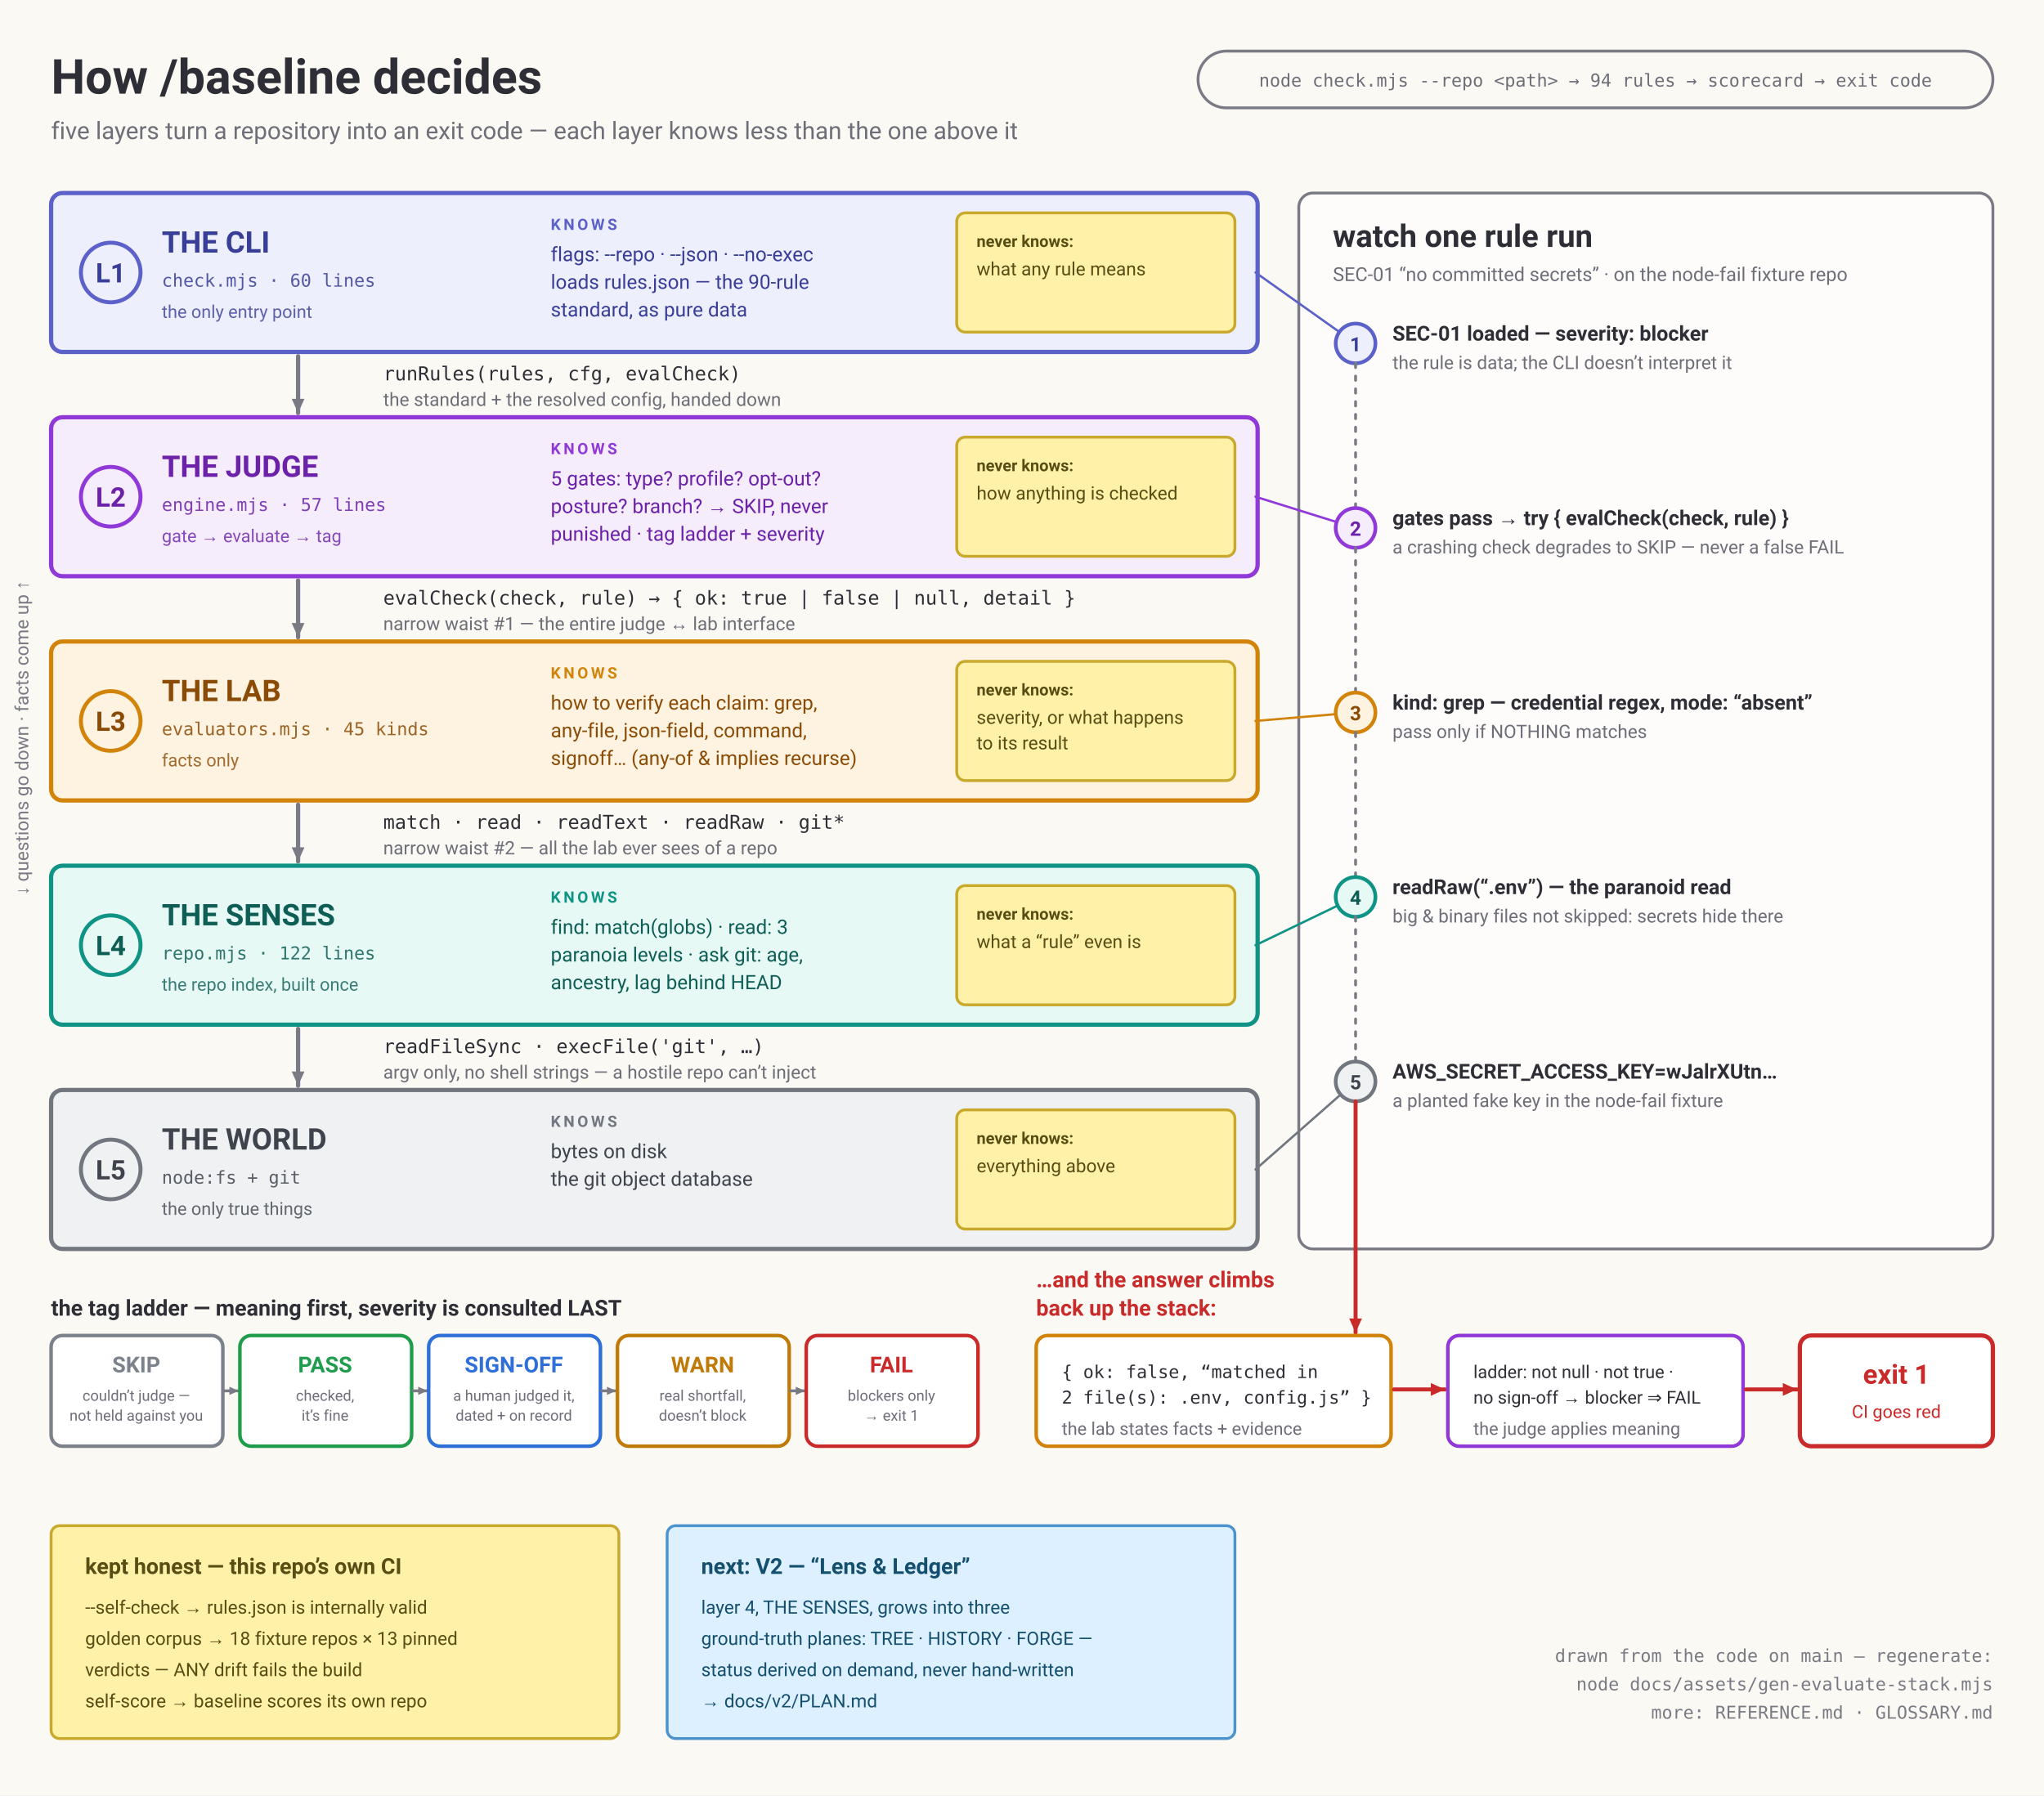
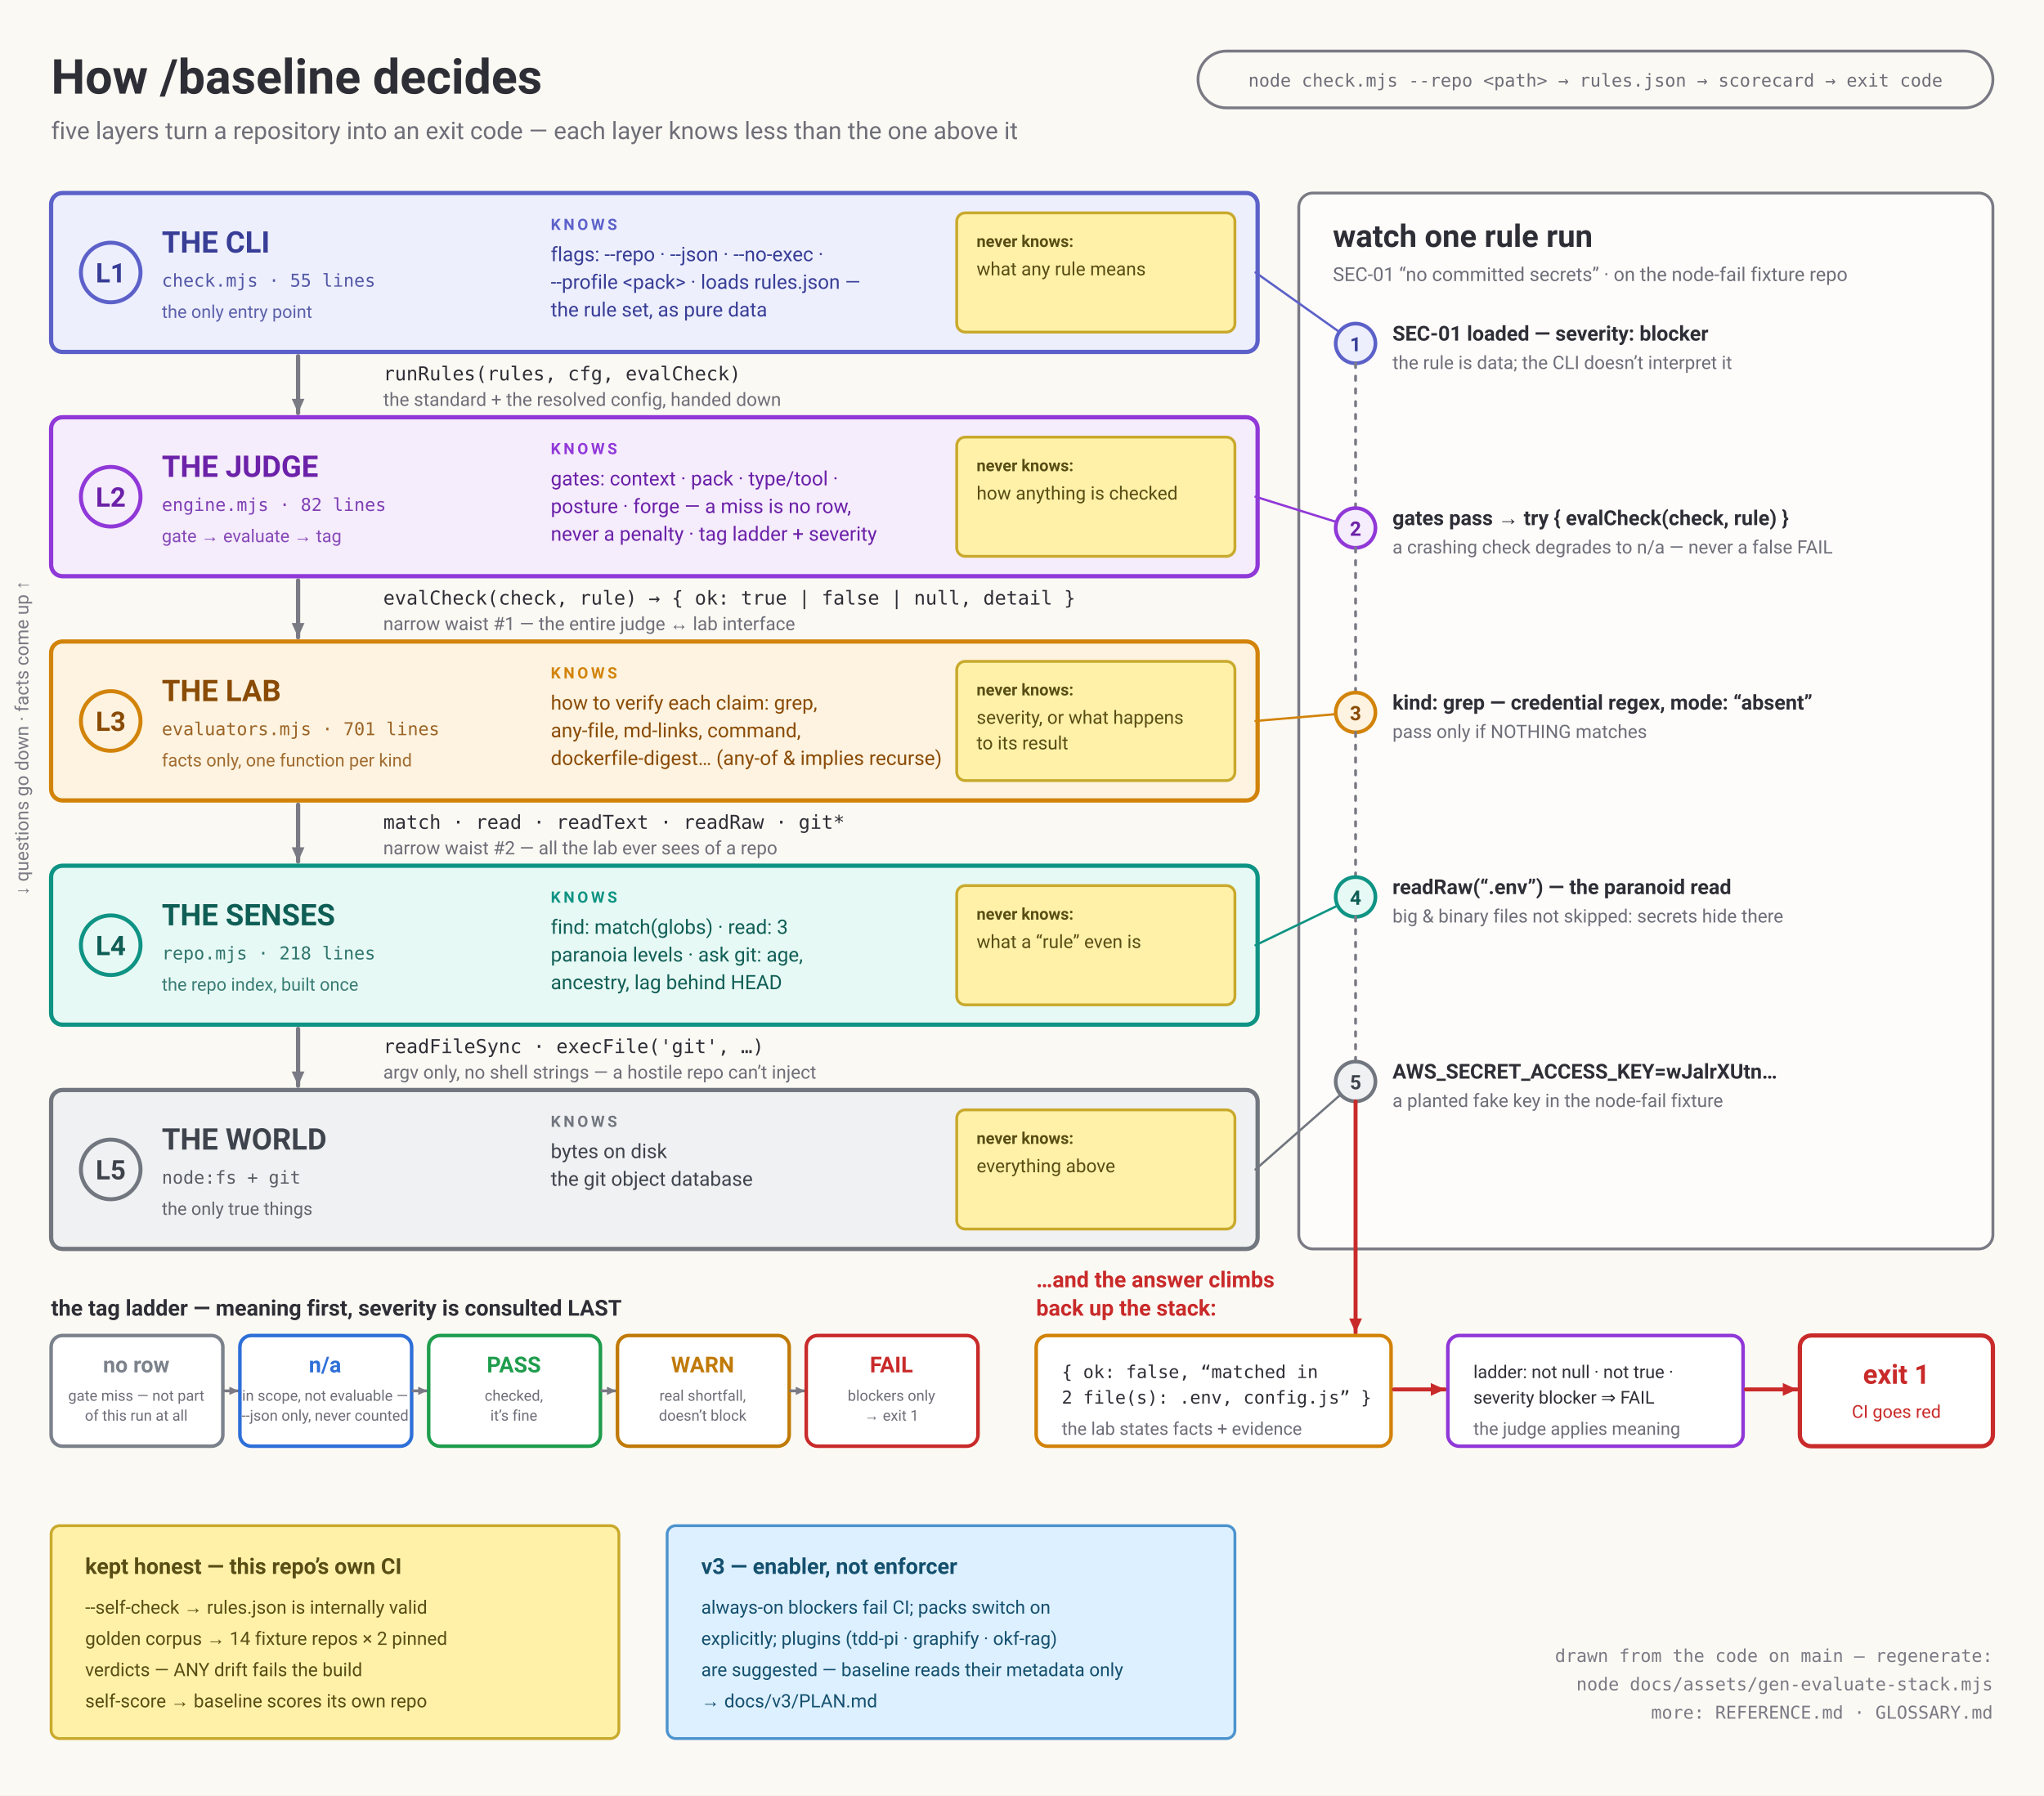
<svg xmlns="http://www.w3.org/2000/svg" viewBox="0 0 1440 1265" role="img" aria-labelledby="t">
  <rect width="1440" height="1265" fill="#FBF9F3" />
  <text x="36" y="66" font-family="Segoe UI, Roboto, Helvetica Neue, Arial, DejaVu Sans, sans-serif" font-size="34" font-weight="bold" fill="#2E2E36" text-anchor="start">How /baseline decides</text>
  <text x="36" y="98" font-family="Segoe UI, Roboto, Helvetica Neue, Arial, DejaVu Sans, sans-serif" font-size="17" font-weight="normal" fill="#6E6E79" text-anchor="start">five layers turn a repository into an exit code — each layer knows less than the one above it</text>
  <rect x="844" y="36" width="560" height="40" rx="20" fill="none" stroke="#7A7A85" stroke-width="2" />
-   <text x="1124" y="61" font-family="ui-monospace, Menlo, Consolas, DejaVu Sans Mono, monospace" font-size="12.5" font-weight="normal" fill="#6E6E79" text-anchor="middle">node check.mjs --repo &lt;path&gt;  →  94 rules  →  scorecard  →  exit code</text>
+   <text x="1124" y="61" font-family="ui-monospace, Menlo, Consolas, DejaVu Sans Mono, monospace" font-size="12.5" font-weight="normal" fill="#6E6E79" text-anchor="middle">node check.mjs --repo &lt;path&gt;  →  rules.json  →  scorecard  →  exit code</text>
  <g transform="rotate(-90 20 520)">
    <text x="20" y="520" font-family="Segoe UI, Roboto, Helvetica Neue, Arial, DejaVu Sans, sans-serif" font-size="13" font-weight="normal" fill="#7A7A85" text-anchor="middle">↓ questions go down · facts come up ↑</text>
  </g>
  <rect x="36" y="136" width="850" height="112" rx="8" fill="#EDEFFD" stroke="#5C61C9" stroke-width="3" />
  <circle cx="78" cy="192" r="21" fill="none" stroke="#5C61C9" stroke-width="2.8" />
  <text x="78" y="199" font-family="Segoe UI, Roboto, Helvetica Neue, Arial, DejaVu Sans, sans-serif" font-size="19" font-weight="bold" fill="#383D96" text-anchor="middle">L1</text>
  <text x="114" y="178" font-family="Segoe UI, Roboto, Helvetica Neue, Arial, DejaVu Sans, sans-serif" font-size="21" font-weight="bold" fill="#383D96" text-anchor="start">THE CLI</text>
-   <text x="114" y="202" font-family="ui-monospace, Menlo, Consolas, DejaVu Sans Mono, monospace" font-size="12.5" font-weight="normal" fill="#383D96" text-anchor="start" opacity="0.85">check.mjs · 60 lines</text>
+   <text x="114" y="202" font-family="ui-monospace, Menlo, Consolas, DejaVu Sans Mono, monospace" font-size="12.5" font-weight="normal" fill="#383D96" text-anchor="start" opacity="0.85">check.mjs · 55 lines</text>
  <text x="114" y="224" font-family="Segoe UI, Roboto, Helvetica Neue, Arial, DejaVu Sans, sans-serif" font-size="12.5" font-weight="normal" fill="#383D96" text-anchor="start" opacity="0.8">the only entry point</text>
  <text x="388" y="162" font-family="Segoe UI, Roboto, Helvetica Neue, Arial, DejaVu Sans, sans-serif" font-size="11" font-weight="bold" fill="#5C61C9" text-anchor="start" letter-spacing="2">KNOWS</text>
-   <text x="388" y="184" font-family="Segoe UI, Roboto, Helvetica Neue, Arial, DejaVu Sans, sans-serif" font-size="14" font-weight="normal" fill="#383D96" text-anchor="start">flags: --repo · --json · --no-exec</text>
-   <text x="388" y="203.5" font-family="Segoe UI, Roboto, Helvetica Neue, Arial, DejaVu Sans, sans-serif" font-size="14" font-weight="normal" fill="#383D96" text-anchor="start">loads rules.json — the 90-rule</text>
-   <text x="388" y="223" font-family="Segoe UI, Roboto, Helvetica Neue, Arial, DejaVu Sans, sans-serif" font-size="14" font-weight="normal" fill="#383D96" text-anchor="start">standard, as pure data</text>
+   <text x="388" y="184" font-family="Segoe UI, Roboto, Helvetica Neue, Arial, DejaVu Sans, sans-serif" font-size="14" font-weight="normal" fill="#383D96" text-anchor="start">flags: --repo · --json · --no-exec ·</text>
+   <text x="388" y="203.5" font-family="Segoe UI, Roboto, Helvetica Neue, Arial, DejaVu Sans, sans-serif" font-size="14" font-weight="normal" fill="#383D96" text-anchor="start">--profile &lt;pack&gt; · loads rules.json —</text>
+   <text x="388" y="223" font-family="Segoe UI, Roboto, Helvetica Neue, Arial, DejaVu Sans, sans-serif" font-size="14" font-weight="normal" fill="#383D96" text-anchor="start">the rule set, as pure data</text>
  <rect x="674" y="150" width="196" height="84" rx="6" fill="#FFF1A8" stroke="#C9A92C" stroke-width="2" />
  <text x="688" y="174" font-family="Segoe UI, Roboto, Helvetica Neue, Arial, DejaVu Sans, sans-serif" font-size="11.5" font-weight="bold" fill="#584D14" text-anchor="start">never knows:</text>
  <text x="688" y="194" font-family="Segoe UI, Roboto, Helvetica Neue, Arial, DejaVu Sans, sans-serif" font-size="13" font-weight="normal" fill="#584D14" text-anchor="start">what any rule means</text>
  <line x1="210" y1="251" x2="210" y2="291" stroke="#7A7A85" stroke-width="3" stroke-linecap="round" />
  <path d="M210,291 L214.5,281 L205.5,281 Z" fill="#7A7A85" />
  <text x="270" y="268" font-family="ui-monospace, Menlo, Consolas, DejaVu Sans Mono, monospace" font-size="13.5" font-weight="normal" fill="#2E2E36" text-anchor="start">runRules(rules, cfg, evalCheck)</text>
  <text x="270" y="286" font-family="Segoe UI, Roboto, Helvetica Neue, Arial, DejaVu Sans, sans-serif" font-size="13" font-weight="normal" fill="#6E6E79" text-anchor="start">the standard + the resolved config, handed down</text>
  <rect x="36" y="294" width="850" height="112" rx="8" fill="#F5ECFC" stroke="#9038D8" stroke-width="3" />
  <circle cx="78" cy="350" r="21" fill="none" stroke="#9038D8" stroke-width="2.8" />
  <text x="78" y="357" font-family="Segoe UI, Roboto, Helvetica Neue, Arial, DejaVu Sans, sans-serif" font-size="19" font-weight="bold" fill="#6B21A8" text-anchor="middle">L2</text>
  <text x="114" y="336" font-family="Segoe UI, Roboto, Helvetica Neue, Arial, DejaVu Sans, sans-serif" font-size="21" font-weight="bold" fill="#6B21A8" text-anchor="start">THE JUDGE</text>
-   <text x="114" y="360" font-family="ui-monospace, Menlo, Consolas, DejaVu Sans Mono, monospace" font-size="12.5" font-weight="normal" fill="#6B21A8" text-anchor="start" opacity="0.85">engine.mjs · 57 lines</text>
+   <text x="114" y="360" font-family="ui-monospace, Menlo, Consolas, DejaVu Sans Mono, monospace" font-size="12.5" font-weight="normal" fill="#6B21A8" text-anchor="start" opacity="0.85">engine.mjs · 82 lines</text>
  <text x="114" y="382" font-family="Segoe UI, Roboto, Helvetica Neue, Arial, DejaVu Sans, sans-serif" font-size="12.5" font-weight="normal" fill="#6B21A8" text-anchor="start" opacity="0.8">gate → evaluate → tag</text>
  <text x="388" y="320" font-family="Segoe UI, Roboto, Helvetica Neue, Arial, DejaVu Sans, sans-serif" font-size="11" font-weight="bold" fill="#9038D8" text-anchor="start" letter-spacing="2">KNOWS</text>
-   <text x="388" y="342" font-family="Segoe UI, Roboto, Helvetica Neue, Arial, DejaVu Sans, sans-serif" font-size="14" font-weight="normal" fill="#6B21A8" text-anchor="start">5 gates: type? profile? opt-out?</text>
-   <text x="388" y="361.5" font-family="Segoe UI, Roboto, Helvetica Neue, Arial, DejaVu Sans, sans-serif" font-size="14" font-weight="normal" fill="#6B21A8" text-anchor="start">posture? branch? → SKIP, never</text>
-   <text x="388" y="381" font-family="Segoe UI, Roboto, Helvetica Neue, Arial, DejaVu Sans, sans-serif" font-size="14" font-weight="normal" fill="#6B21A8" text-anchor="start">punished · tag ladder + severity</text>
+   <text x="388" y="342" font-family="Segoe UI, Roboto, Helvetica Neue, Arial, DejaVu Sans, sans-serif" font-size="14" font-weight="normal" fill="#6B21A8" text-anchor="start">gates: context · pack · type/tool ·</text>
+   <text x="388" y="361.5" font-family="Segoe UI, Roboto, Helvetica Neue, Arial, DejaVu Sans, sans-serif" font-size="14" font-weight="normal" fill="#6B21A8" text-anchor="start">posture · forge — a miss is no row,</text>
+   <text x="388" y="381" font-family="Segoe UI, Roboto, Helvetica Neue, Arial, DejaVu Sans, sans-serif" font-size="14" font-weight="normal" fill="#6B21A8" text-anchor="start">never a penalty · tag ladder + severity</text>
  <rect x="674" y="308" width="196" height="84" rx="6" fill="#FFF1A8" stroke="#C9A92C" stroke-width="2" />
  <text x="688" y="332" font-family="Segoe UI, Roboto, Helvetica Neue, Arial, DejaVu Sans, sans-serif" font-size="11.5" font-weight="bold" fill="#584D14" text-anchor="start">never knows:</text>
  <text x="688" y="352" font-family="Segoe UI, Roboto, Helvetica Neue, Arial, DejaVu Sans, sans-serif" font-size="13" font-weight="normal" fill="#584D14" text-anchor="start">how anything is checked</text>
  <line x1="210" y1="409" x2="210" y2="449" stroke="#7A7A85" stroke-width="3" stroke-linecap="round" />
  <path d="M210,449 L214.5,439 L205.5,439 Z" fill="#7A7A85" />
  <text x="270" y="426" font-family="ui-monospace, Menlo, Consolas, DejaVu Sans Mono, monospace" font-size="13.5" font-weight="normal" fill="#2E2E36" text-anchor="start">evalCheck(check, rule) → { ok: true | false | null, detail }</text>
  <text x="270" y="444" font-family="Segoe UI, Roboto, Helvetica Neue, Arial, DejaVu Sans, sans-serif" font-size="13" font-weight="normal" fill="#6E6E79" text-anchor="start">narrow waist #1 — the entire judge ↔ lab interface</text>
  <rect x="36" y="452" width="850" height="112" rx="8" fill="#FDF3E0" stroke="#D28309" stroke-width="3" />
  <circle cx="78" cy="508" r="21" fill="none" stroke="#D28309" stroke-width="2.8" />
  <text x="78" y="515" font-family="Segoe UI, Roboto, Helvetica Neue, Arial, DejaVu Sans, sans-serif" font-size="19" font-weight="bold" fill="#8A4B06" text-anchor="middle">L3</text>
  <text x="114" y="494" font-family="Segoe UI, Roboto, Helvetica Neue, Arial, DejaVu Sans, sans-serif" font-size="21" font-weight="bold" fill="#8A4B06" text-anchor="start">THE LAB</text>
-   <text x="114" y="518" font-family="ui-monospace, Menlo, Consolas, DejaVu Sans Mono, monospace" font-size="12.5" font-weight="normal" fill="#8A4B06" text-anchor="start" opacity="0.85">evaluators.mjs · 45 kinds</text>
-   <text x="114" y="540" font-family="Segoe UI, Roboto, Helvetica Neue, Arial, DejaVu Sans, sans-serif" font-size="12.5" font-weight="normal" fill="#8A4B06" text-anchor="start" opacity="0.8">facts only</text>
+   <text x="114" y="518" font-family="ui-monospace, Menlo, Consolas, DejaVu Sans Mono, monospace" font-size="12.5" font-weight="normal" fill="#8A4B06" text-anchor="start" opacity="0.85">evaluators.mjs · 701 lines</text>
+   <text x="114" y="540" font-family="Segoe UI, Roboto, Helvetica Neue, Arial, DejaVu Sans, sans-serif" font-size="12.5" font-weight="normal" fill="#8A4B06" text-anchor="start" opacity="0.8">facts only, one function per kind</text>
  <text x="388" y="478" font-family="Segoe UI, Roboto, Helvetica Neue, Arial, DejaVu Sans, sans-serif" font-size="11" font-weight="bold" fill="#D28309" text-anchor="start" letter-spacing="2">KNOWS</text>
  <text x="388" y="500" font-family="Segoe UI, Roboto, Helvetica Neue, Arial, DejaVu Sans, sans-serif" font-size="14" font-weight="normal" fill="#8A4B06" text-anchor="start">how to verify each claim: grep,</text>
-   <text x="388" y="519.5" font-family="Segoe UI, Roboto, Helvetica Neue, Arial, DejaVu Sans, sans-serif" font-size="14" font-weight="normal" fill="#8A4B06" text-anchor="start">any-file, json-field, command,</text>
-   <text x="388" y="539" font-family="Segoe UI, Roboto, Helvetica Neue, Arial, DejaVu Sans, sans-serif" font-size="14" font-weight="normal" fill="#8A4B06" text-anchor="start">signoff… (any-of &amp; implies recurse)</text>
+   <text x="388" y="519.5" font-family="Segoe UI, Roboto, Helvetica Neue, Arial, DejaVu Sans, sans-serif" font-size="14" font-weight="normal" fill="#8A4B06" text-anchor="start">any-file, md-links, command,</text>
+   <text x="388" y="539" font-family="Segoe UI, Roboto, Helvetica Neue, Arial, DejaVu Sans, sans-serif" font-size="14" font-weight="normal" fill="#8A4B06" text-anchor="start">dockerfile-digest… (any-of &amp; implies recurse)</text>
  <rect x="674" y="466" width="196" height="84" rx="6" fill="#FFF1A8" stroke="#C9A92C" stroke-width="2" />
  <text x="688" y="490" font-family="Segoe UI, Roboto, Helvetica Neue, Arial, DejaVu Sans, sans-serif" font-size="11.5" font-weight="bold" fill="#584D14" text-anchor="start">never knows:</text>
  <text x="688" y="510" font-family="Segoe UI, Roboto, Helvetica Neue, Arial, DejaVu Sans, sans-serif" font-size="13" font-weight="normal" fill="#584D14" text-anchor="start">severity, or what happens</text>
  <text x="688" y="528" font-family="Segoe UI, Roboto, Helvetica Neue, Arial, DejaVu Sans, sans-serif" font-size="13" font-weight="normal" fill="#584D14" text-anchor="start">to its result</text>
  <line x1="210" y1="567" x2="210" y2="607" stroke="#7A7A85" stroke-width="3" stroke-linecap="round" />
  <path d="M210,607 L214.5,597 L205.5,597 Z" fill="#7A7A85" />
  <text x="270" y="584" font-family="ui-monospace, Menlo, Consolas, DejaVu Sans Mono, monospace" font-size="13.5" font-weight="normal" fill="#2E2E36" text-anchor="start">match · read · readText · readRaw · git*</text>
  <text x="270" y="602" font-family="Segoe UI, Roboto, Helvetica Neue, Arial, DejaVu Sans, sans-serif" font-size="13" font-weight="normal" fill="#6E6E79" text-anchor="start">narrow waist #2 — all the lab ever sees of a repo</text>
  <rect x="36" y="610" width="850" height="112" rx="8" fill="#E7F9F4" stroke="#0E9384" stroke-width="3" />
  <circle cx="78" cy="666" r="21" fill="none" stroke="#0E9384" stroke-width="2.8" />
  <text x="78" y="673" font-family="Segoe UI, Roboto, Helvetica Neue, Arial, DejaVu Sans, sans-serif" font-size="19" font-weight="bold" fill="#0F5E56" text-anchor="middle">L4</text>
  <text x="114" y="652" font-family="Segoe UI, Roboto, Helvetica Neue, Arial, DejaVu Sans, sans-serif" font-size="21" font-weight="bold" fill="#0F5E56" text-anchor="start">THE SENSES</text>
-   <text x="114" y="676" font-family="ui-monospace, Menlo, Consolas, DejaVu Sans Mono, monospace" font-size="12.5" font-weight="normal" fill="#0F5E56" text-anchor="start" opacity="0.85">repo.mjs · 122 lines</text>
+   <text x="114" y="676" font-family="ui-monospace, Menlo, Consolas, DejaVu Sans Mono, monospace" font-size="12.5" font-weight="normal" fill="#0F5E56" text-anchor="start" opacity="0.85">repo.mjs · 218 lines</text>
  <text x="114" y="698" font-family="Segoe UI, Roboto, Helvetica Neue, Arial, DejaVu Sans, sans-serif" font-size="12.5" font-weight="normal" fill="#0F5E56" text-anchor="start" opacity="0.8">the repo index, built once</text>
  <text x="388" y="636" font-family="Segoe UI, Roboto, Helvetica Neue, Arial, DejaVu Sans, sans-serif" font-size="11" font-weight="bold" fill="#0E9384" text-anchor="start" letter-spacing="2">KNOWS</text>
  <text x="388" y="658" font-family="Segoe UI, Roboto, Helvetica Neue, Arial, DejaVu Sans, sans-serif" font-size="14" font-weight="normal" fill="#0F5E56" text-anchor="start">find: match(globs) · read: 3</text>
  <text x="388" y="677.5" font-family="Segoe UI, Roboto, Helvetica Neue, Arial, DejaVu Sans, sans-serif" font-size="14" font-weight="normal" fill="#0F5E56" text-anchor="start">paranoia levels · ask git: age,</text>
  <text x="388" y="697" font-family="Segoe UI, Roboto, Helvetica Neue, Arial, DejaVu Sans, sans-serif" font-size="14" font-weight="normal" fill="#0F5E56" text-anchor="start">ancestry, lag behind HEAD</text>
  <rect x="674" y="624" width="196" height="84" rx="6" fill="#FFF1A8" stroke="#C9A92C" stroke-width="2" />
  <text x="688" y="648" font-family="Segoe UI, Roboto, Helvetica Neue, Arial, DejaVu Sans, sans-serif" font-size="11.5" font-weight="bold" fill="#584D14" text-anchor="start">never knows:</text>
  <text x="688" y="668" font-family="Segoe UI, Roboto, Helvetica Neue, Arial, DejaVu Sans, sans-serif" font-size="13" font-weight="normal" fill="#584D14" text-anchor="start">what a “rule” even is</text>
  <line x1="210" y1="725" x2="210" y2="765" stroke="#7A7A85" stroke-width="3" stroke-linecap="round" />
  <path d="M210,765 L214.5,755 L205.5,755 Z" fill="#7A7A85" />
  <text x="270" y="742" font-family="ui-monospace, Menlo, Consolas, DejaVu Sans Mono, monospace" font-size="13.5" font-weight="normal" fill="#2E2E36" text-anchor="start">readFileSync · execFile('git', …)</text>
  <text x="270" y="760" font-family="Segoe UI, Roboto, Helvetica Neue, Arial, DejaVu Sans, sans-serif" font-size="13" font-weight="normal" fill="#6E6E79" text-anchor="start">argv only, no shell strings — a hostile repo can’t inject</text>
  <rect x="36" y="768" width="850" height="112" rx="8" fill="#F0F1F3" stroke="#71767F" stroke-width="3" />
  <circle cx="78" cy="824" r="21" fill="none" stroke="#71767F" stroke-width="2.8" />
  <text x="78" y="831" font-family="Segoe UI, Roboto, Helvetica Neue, Arial, DejaVu Sans, sans-serif" font-size="19" font-weight="bold" fill="#3E434C" text-anchor="middle">L5</text>
  <text x="114" y="810" font-family="Segoe UI, Roboto, Helvetica Neue, Arial, DejaVu Sans, sans-serif" font-size="21" font-weight="bold" fill="#3E434C" text-anchor="start">THE WORLD</text>
  <text x="114" y="834" font-family="ui-monospace, Menlo, Consolas, DejaVu Sans Mono, monospace" font-size="12.5" font-weight="normal" fill="#3E434C" text-anchor="start" opacity="0.85">node:fs + git</text>
  <text x="114" y="856" font-family="Segoe UI, Roboto, Helvetica Neue, Arial, DejaVu Sans, sans-serif" font-size="12.5" font-weight="normal" fill="#3E434C" text-anchor="start" opacity="0.8">the only true things</text>
  <text x="388" y="794" font-family="Segoe UI, Roboto, Helvetica Neue, Arial, DejaVu Sans, sans-serif" font-size="11" font-weight="bold" fill="#71767F" text-anchor="start" letter-spacing="2">KNOWS</text>
  <text x="388" y="816" font-family="Segoe UI, Roboto, Helvetica Neue, Arial, DejaVu Sans, sans-serif" font-size="14" font-weight="normal" fill="#3E434C" text-anchor="start">bytes on disk</text>
  <text x="388" y="835.5" font-family="Segoe UI, Roboto, Helvetica Neue, Arial, DejaVu Sans, sans-serif" font-size="14" font-weight="normal" fill="#3E434C" text-anchor="start">the git object database</text>
  <rect x="674" y="782" width="196" height="84" rx="6" fill="#FFF1A8" stroke="#C9A92C" stroke-width="2" />
  <text x="688" y="806" font-family="Segoe UI, Roboto, Helvetica Neue, Arial, DejaVu Sans, sans-serif" font-size="11.5" font-weight="bold" fill="#584D14" text-anchor="start">never knows:</text>
  <text x="688" y="826" font-family="Segoe UI, Roboto, Helvetica Neue, Arial, DejaVu Sans, sans-serif" font-size="13" font-weight="normal" fill="#584D14" text-anchor="start">everything above</text>
  <rect x="915" y="136" width="489" height="744" rx="10" fill="#FFFFFF" fill-opacity="0.55" stroke="#7A7A85" stroke-width="2" />
  <text x="939" y="174" font-family="Segoe UI, Roboto, Helvetica Neue, Arial, DejaVu Sans, sans-serif" font-size="22" font-weight="bold" fill="#2E2E36" text-anchor="start">watch one rule run</text>
  <text x="939" y="198" font-family="Segoe UI, Roboto, Helvetica Neue, Arial, DejaVu Sans, sans-serif" font-size="13.5" font-weight="normal" fill="#6E6E79" text-anchor="start">SEC-01 “no committed secrets” · on the node-fail fixture repo</text>
  <line x1="884.5" y1="192" x2="955" y2="242" stroke="#5C61C9" stroke-width="1.6" stroke-linecap="round" />
  <circle cx="955" cy="242" r="14" fill="#EDEFFD" stroke="#5C61C9" stroke-width="2.6" />
  <text x="955" y="247.5" font-family="Segoe UI, Roboto, Helvetica Neue, Arial, DejaVu Sans, sans-serif" font-size="14" font-weight="bold" fill="#383D96" text-anchor="middle">1</text>
  <text x="981" y="240" font-family="Segoe UI, Roboto, Helvetica Neue, Arial, DejaVu Sans, sans-serif" font-size="14.5" font-weight="bold" fill="#2E2E36" text-anchor="start">SEC-01 loaded — severity: blocker</text>
  <text x="981" y="260" font-family="Segoe UI, Roboto, Helvetica Neue, Arial, DejaVu Sans, sans-serif" font-size="13" font-weight="normal" fill="#6E6E79" text-anchor="start">the rule is data; the CLI doesn’t interpret it</text>
  <line x1="955" y1="256" x2="955" y2="358" stroke="#7A7A85" stroke-width="2" stroke-linecap="round" stroke-dasharray="3 6" />
  <line x1="884.5" y1="350" x2="955" y2="372" stroke="#9038D8" stroke-width="1.6" stroke-linecap="round" />
  <circle cx="955" cy="372" r="14" fill="#F5ECFC" stroke="#9038D8" stroke-width="2.6" />
  <text x="955" y="377.5" font-family="Segoe UI, Roboto, Helvetica Neue, Arial, DejaVu Sans, sans-serif" font-size="14" font-weight="bold" fill="#6B21A8" text-anchor="middle">2</text>
  <text x="981" y="370" font-family="Segoe UI, Roboto, Helvetica Neue, Arial, DejaVu Sans, sans-serif" font-size="14.5" font-weight="bold" fill="#2E2E36" text-anchor="start">gates pass → try { evalCheck(check, rule) }</text>
-   <text x="981" y="390" font-family="Segoe UI, Roboto, Helvetica Neue, Arial, DejaVu Sans, sans-serif" font-size="13" font-weight="normal" fill="#6E6E79" text-anchor="start">a crashing check degrades to SKIP — never a false FAIL</text>
+   <text x="981" y="390" font-family="Segoe UI, Roboto, Helvetica Neue, Arial, DejaVu Sans, sans-serif" font-size="13" font-weight="normal" fill="#6E6E79" text-anchor="start">a crashing check degrades to n/a — never a false FAIL</text>
  <line x1="955" y1="386" x2="955" y2="488" stroke="#7A7A85" stroke-width="2" stroke-linecap="round" stroke-dasharray="3 6" />
  <line x1="884.5" y1="508" x2="955" y2="502" stroke="#D28309" stroke-width="1.6" stroke-linecap="round" />
  <circle cx="955" cy="502" r="14" fill="#FDF3E0" stroke="#D28309" stroke-width="2.6" />
  <text x="955" y="507.5" font-family="Segoe UI, Roboto, Helvetica Neue, Arial, DejaVu Sans, sans-serif" font-size="14" font-weight="bold" fill="#8A4B06" text-anchor="middle">3</text>
  <text x="981" y="500" font-family="Segoe UI, Roboto, Helvetica Neue, Arial, DejaVu Sans, sans-serif" font-size="14.5" font-weight="bold" fill="#2E2E36" text-anchor="start">kind: grep — credential regex, mode: “absent”</text>
  <text x="981" y="520" font-family="Segoe UI, Roboto, Helvetica Neue, Arial, DejaVu Sans, sans-serif" font-size="13" font-weight="normal" fill="#6E6E79" text-anchor="start">pass only if NOTHING matches</text>
  <line x1="955" y1="516" x2="955" y2="618" stroke="#7A7A85" stroke-width="2" stroke-linecap="round" stroke-dasharray="3 6" />
  <line x1="884.5" y1="666" x2="955" y2="632" stroke="#0E9384" stroke-width="1.6" stroke-linecap="round" />
  <circle cx="955" cy="632" r="14" fill="#E7F9F4" stroke="#0E9384" stroke-width="2.6" />
  <text x="955" y="637.5" font-family="Segoe UI, Roboto, Helvetica Neue, Arial, DejaVu Sans, sans-serif" font-size="14" font-weight="bold" fill="#0F5E56" text-anchor="middle">4</text>
  <text x="981" y="630" font-family="Segoe UI, Roboto, Helvetica Neue, Arial, DejaVu Sans, sans-serif" font-size="14.5" font-weight="bold" fill="#2E2E36" text-anchor="start">readRaw(“.env”) — the paranoid read</text>
  <text x="981" y="650" font-family="Segoe UI, Roboto, Helvetica Neue, Arial, DejaVu Sans, sans-serif" font-size="13" font-weight="normal" fill="#6E6E79" text-anchor="start">big &amp; binary files not skipped: secrets hide there</text>
  <line x1="955" y1="646" x2="955" y2="748" stroke="#7A7A85" stroke-width="2" stroke-linecap="round" stroke-dasharray="3 6" />
  <line x1="884.5" y1="824" x2="955" y2="762" stroke="#71767F" stroke-width="1.6" stroke-linecap="round" />
  <circle cx="955" cy="762" r="14" fill="#F0F1F3" stroke="#71767F" stroke-width="2.6" />
  <text x="955" y="767.5" font-family="Segoe UI, Roboto, Helvetica Neue, Arial, DejaVu Sans, sans-serif" font-size="14" font-weight="bold" fill="#3E434C" text-anchor="middle">5</text>
  <text x="981" y="760" font-family="Segoe UI, Roboto, Helvetica Neue, Arial, DejaVu Sans, sans-serif" font-size="14.5" font-weight="bold" fill="#2E2E36" text-anchor="start">AWS_SECRET_ACCESS_KEY=wJalrXUtn…</text>
  <text x="981" y="780" font-family="Segoe UI, Roboto, Helvetica Neue, Arial, DejaVu Sans, sans-serif" font-size="13" font-weight="normal" fill="#6E6E79" text-anchor="start">a planted fake key in the node-fail fixture</text>
  <line x1="955" y1="776" x2="955" y2="939" stroke="#C92A2A" stroke-width="2.8" stroke-linecap="round" />
  <path d="M955,939 L959.5,929 L950.5,929 Z" fill="#C92A2A" />
  <text x="730" y="907" font-family="Segoe UI, Roboto, Helvetica Neue, Arial, DejaVu Sans, sans-serif" font-size="15.5" font-weight="bold" fill="#C92A2A" text-anchor="start">…and the answer climbs</text>
  <text x="730" y="927" font-family="Segoe UI, Roboto, Helvetica Neue, Arial, DejaVu Sans, sans-serif" font-size="15.5" font-weight="bold" fill="#C92A2A" text-anchor="start">back up the stack:</text>
  <rect x="730" y="941" width="250" height="78" rx="8" fill="#FFFFFF" stroke="#D28309" stroke-width="2.5" />
  <text x="748" y="971" font-family="ui-monospace, Menlo, Consolas, DejaVu Sans Mono, monospace" font-size="12.5" font-weight="normal" fill="#2E2E36" text-anchor="start">{ ok: false, “matched in</text>
  <text x="748" y="989" font-family="ui-monospace, Menlo, Consolas, DejaVu Sans Mono, monospace" font-size="12.5" font-weight="normal" fill="#2E2E36" text-anchor="start">2 file(s): .env, config.js” }</text>
  <text x="748" y="1011" font-family="Segoe UI, Roboto, Helvetica Neue, Arial, DejaVu Sans, sans-serif" font-size="12.5" font-weight="normal" fill="#6E6E79" text-anchor="start">the lab states facts + evidence</text>
  <line x1="982" y1="979" x2="1018" y2="979" stroke="#C92A2A" stroke-width="2.8" stroke-linecap="round" />
  <path d="M1018,979 L1008,974.5 L1008,983.5 Z" fill="#C92A2A" />
  <rect x="1020" y="941" width="208" height="78" rx="8" fill="#FFFFFF" stroke="#9038D8" stroke-width="2.5" />
  <text x="1038" y="971" font-family="Segoe UI, Roboto, Helvetica Neue, Arial, DejaVu Sans, sans-serif" font-size="12.5" font-weight="normal" fill="#2E2E36" text-anchor="start">ladder: not null · not true ·</text>
-   <text x="1038" y="989" font-family="Segoe UI, Roboto, Helvetica Neue, Arial, DejaVu Sans, sans-serif" font-size="12.5" font-weight="normal" fill="#2E2E36" text-anchor="start">no sign-off → blocker ⇒ FAIL</text>
+   <text x="1038" y="989" font-family="Segoe UI, Roboto, Helvetica Neue, Arial, DejaVu Sans, sans-serif" font-size="12.5" font-weight="normal" fill="#2E2E36" text-anchor="start">severity blocker ⇒ FAIL</text>
  <text x="1038" y="1011" font-family="Segoe UI, Roboto, Helvetica Neue, Arial, DejaVu Sans, sans-serif" font-size="12.5" font-weight="normal" fill="#6E6E79" text-anchor="start">the judge applies meaning</text>
  <line x1="1230" y1="979" x2="1266" y2="979" stroke="#C92A2A" stroke-width="2.8" stroke-linecap="round" />
  <path d="M1266,979 L1256,974.5 L1256,983.5 Z" fill="#C92A2A" />
  <rect x="1268" y="941" width="136" height="78" rx="8" fill="#FFFFFF" stroke="#C92A2A" stroke-width="3" />
  <text x="1336" y="975" font-family="Segoe UI, Roboto, Helvetica Neue, Arial, DejaVu Sans, sans-serif" font-size="19" font-weight="bold" fill="#C92A2A" text-anchor="middle">exit 1</text>
  <text x="1336" y="999" font-family="Segoe UI, Roboto, Helvetica Neue, Arial, DejaVu Sans, sans-serif" font-size="12.5" font-weight="normal" fill="#C92A2A" text-anchor="middle">CI goes red</text>
  <text x="36" y="927" font-family="Segoe UI, Roboto, Helvetica Neue, Arial, DejaVu Sans, sans-serif" font-size="15.5" font-weight="bold" fill="#2E2E36" text-anchor="start">the tag ladder — meaning first, severity is consulted LAST</text>
  <rect x="36" y="941" width="121" height="78" rx="8" fill="#FFFFFF" stroke="#7C828C" stroke-width="2.5" />
-   <text x="96" y="967" font-family="Segoe UI, Roboto, Helvetica Neue, Arial, DejaVu Sans, sans-serif" font-size="15.5" font-weight="bold" fill="#7C828C" text-anchor="middle">SKIP</text>
-   <text x="96" y="987" font-family="Segoe UI, Roboto, Helvetica Neue, Arial, DejaVu Sans, sans-serif" font-size="10.5" font-weight="normal" fill="#6E6E79" text-anchor="middle">couldn’t judge —</text>
-   <text x="96" y="1001" font-family="Segoe UI, Roboto, Helvetica Neue, Arial, DejaVu Sans, sans-serif" font-size="10.5" font-weight="normal" fill="#6E6E79" text-anchor="middle">not held against you</text>
+   <text x="96" y="967" font-family="Segoe UI, Roboto, Helvetica Neue, Arial, DejaVu Sans, sans-serif" font-size="15.5" font-weight="bold" fill="#7C828C" text-anchor="middle">no row</text>
+   <text x="96" y="987" font-family="Segoe UI, Roboto, Helvetica Neue, Arial, DejaVu Sans, sans-serif" font-size="10.5" font-weight="normal" fill="#6E6E79" text-anchor="middle">gate miss — not part</text>
+   <text x="96" y="1001" font-family="Segoe UI, Roboto, Helvetica Neue, Arial, DejaVu Sans, sans-serif" font-size="10.5" font-weight="normal" fill="#6E6E79" text-anchor="middle">of this run at all</text>
  <line x1="158" y1="980" x2="168" y2="980" stroke="#7A7A85" stroke-width="2" stroke-linecap="round" />
  <path d="M168,980 L161.6,977.1 L161.6,982.9 Z" fill="#7A7A85" />
-   <rect x="169" y="941" width="121" height="78" rx="8" fill="#FFFFFF" stroke="#1F9D4D" stroke-width="2.5" />
-   <text x="229" y="967" font-family="Segoe UI, Roboto, Helvetica Neue, Arial, DejaVu Sans, sans-serif" font-size="15.5" font-weight="bold" fill="#1F9D4D" text-anchor="middle">PASS</text>
-   <text x="229" y="987" font-family="Segoe UI, Roboto, Helvetica Neue, Arial, DejaVu Sans, sans-serif" font-size="10.5" font-weight="normal" fill="#6E6E79" text-anchor="middle">checked,</text>
-   <text x="229" y="1001" font-family="Segoe UI, Roboto, Helvetica Neue, Arial, DejaVu Sans, sans-serif" font-size="10.5" font-weight="normal" fill="#6E6E79" text-anchor="middle">it’s fine</text>
+   <rect x="169" y="941" width="121" height="78" rx="8" fill="#FFFFFF" stroke="#2E6FD8" stroke-width="2.5" />
+   <text x="229" y="967" font-family="Segoe UI, Roboto, Helvetica Neue, Arial, DejaVu Sans, sans-serif" font-size="15.5" font-weight="bold" fill="#2E6FD8" text-anchor="middle">n/a</text>
+   <text x="229" y="987" font-family="Segoe UI, Roboto, Helvetica Neue, Arial, DejaVu Sans, sans-serif" font-size="10.5" font-weight="normal" fill="#6E6E79" text-anchor="middle">in scope, not evaluable —</text>
+   <text x="229" y="1001" font-family="Segoe UI, Roboto, Helvetica Neue, Arial, DejaVu Sans, sans-serif" font-size="10.5" font-weight="normal" fill="#6E6E79" text-anchor="middle">--json only, never counted</text>
  <line x1="291" y1="980" x2="301" y2="980" stroke="#7A7A85" stroke-width="2" stroke-linecap="round" />
  <path d="M301,980 L294.6,977.1 L294.6,982.9 Z" fill="#7A7A85" />
-   <rect x="302" y="941" width="121" height="78" rx="8" fill="#FFFFFF" stroke="#2E6FD8" stroke-width="2.5" />
-   <text x="362" y="967" font-family="Segoe UI, Roboto, Helvetica Neue, Arial, DejaVu Sans, sans-serif" font-size="15.5" font-weight="bold" fill="#2E6FD8" text-anchor="middle">SIGN-OFF</text>
-   <text x="362" y="987" font-family="Segoe UI, Roboto, Helvetica Neue, Arial, DejaVu Sans, sans-serif" font-size="10.5" font-weight="normal" fill="#6E6E79" text-anchor="middle">a human judged it,</text>
-   <text x="362" y="1001" font-family="Segoe UI, Roboto, Helvetica Neue, Arial, DejaVu Sans, sans-serif" font-size="10.5" font-weight="normal" fill="#6E6E79" text-anchor="middle">dated + on record</text>
+   <rect x="302" y="941" width="121" height="78" rx="8" fill="#FFFFFF" stroke="#1F9D4D" stroke-width="2.5" />
+   <text x="362" y="967" font-family="Segoe UI, Roboto, Helvetica Neue, Arial, DejaVu Sans, sans-serif" font-size="15.5" font-weight="bold" fill="#1F9D4D" text-anchor="middle">PASS</text>
+   <text x="362" y="987" font-family="Segoe UI, Roboto, Helvetica Neue, Arial, DejaVu Sans, sans-serif" font-size="10.5" font-weight="normal" fill="#6E6E79" text-anchor="middle">checked,</text>
+   <text x="362" y="1001" font-family="Segoe UI, Roboto, Helvetica Neue, Arial, DejaVu Sans, sans-serif" font-size="10.5" font-weight="normal" fill="#6E6E79" text-anchor="middle">it’s fine</text>
  <line x1="424" y1="980" x2="434" y2="980" stroke="#7A7A85" stroke-width="2" stroke-linecap="round" />
  <path d="M434,980 L427.6,977.1 L427.6,982.9 Z" fill="#7A7A85" />
  <rect x="435" y="941" width="121" height="78" rx="8" fill="#FFFFFF" stroke="#C07A08" stroke-width="2.5" />
  <text x="495" y="967" font-family="Segoe UI, Roboto, Helvetica Neue, Arial, DejaVu Sans, sans-serif" font-size="15.5" font-weight="bold" fill="#C07A08" text-anchor="middle">WARN</text>
  <text x="495" y="987" font-family="Segoe UI, Roboto, Helvetica Neue, Arial, DejaVu Sans, sans-serif" font-size="10.5" font-weight="normal" fill="#6E6E79" text-anchor="middle">real shortfall,</text>
  <text x="495" y="1001" font-family="Segoe UI, Roboto, Helvetica Neue, Arial, DejaVu Sans, sans-serif" font-size="10.5" font-weight="normal" fill="#6E6E79" text-anchor="middle">doesn’t block</text>
  <line x1="557" y1="980" x2="567" y2="980" stroke="#7A7A85" stroke-width="2" stroke-linecap="round" />
  <path d="M567,980 L560.6,977.1 L560.6,982.9 Z" fill="#7A7A85" />
  <rect x="568" y="941" width="121" height="78" rx="8" fill="#FFFFFF" stroke="#C92A2A" stroke-width="2.5" />
  <text x="628" y="967" font-family="Segoe UI, Roboto, Helvetica Neue, Arial, DejaVu Sans, sans-serif" font-size="15.5" font-weight="bold" fill="#C92A2A" text-anchor="middle">FAIL</text>
  <text x="628" y="987" font-family="Segoe UI, Roboto, Helvetica Neue, Arial, DejaVu Sans, sans-serif" font-size="10.5" font-weight="normal" fill="#6E6E79" text-anchor="middle">blockers only</text>
  <text x="628" y="1001" font-family="Segoe UI, Roboto, Helvetica Neue, Arial, DejaVu Sans, sans-serif" font-size="10.5" font-weight="normal" fill="#6E6E79" text-anchor="middle">→ exit 1</text>
  <rect x="36" y="1075" width="400" height="150" rx="6" fill="#FFF1A8" stroke="#C9A92C" stroke-width="2" />
  <text x="60" y="1109" font-family="Segoe UI, Roboto, Helvetica Neue, Arial, DejaVu Sans, sans-serif" font-size="15.5" font-weight="bold" fill="#584D14" text-anchor="start">kept honest — this repo’s own CI</text>
  <text x="60" y="1137" font-family="Segoe UI, Roboto, Helvetica Neue, Arial, DejaVu Sans, sans-serif" font-size="13" font-weight="normal" fill="#584D14" text-anchor="start">--self-check → rules.json is internally valid</text>
-   <text x="60" y="1159" font-family="Segoe UI, Roboto, Helvetica Neue, Arial, DejaVu Sans, sans-serif" font-size="13" font-weight="normal" fill="#584D14" text-anchor="start">golden corpus → 18 fixture repos × 13 pinned</text>
+   <text x="60" y="1159" font-family="Segoe UI, Roboto, Helvetica Neue, Arial, DejaVu Sans, sans-serif" font-size="13" font-weight="normal" fill="#584D14" text-anchor="start">golden corpus → 14 fixture repos × 2 pinned</text>
  <text x="60" y="1181" font-family="Segoe UI, Roboto, Helvetica Neue, Arial, DejaVu Sans, sans-serif" font-size="13" font-weight="normal" fill="#584D14" text-anchor="start">     verdicts — ANY drift fails the build</text>
  <text x="60" y="1203" font-family="Segoe UI, Roboto, Helvetica Neue, Arial, DejaVu Sans, sans-serif" font-size="13" font-weight="normal" fill="#584D14" text-anchor="start">self-score → baseline scores its own repo</text>
  <rect x="470" y="1075" width="400" height="150" rx="6" fill="#DDF0FF" stroke="#4C93CE" stroke-width="2" />
-   <text x="494" y="1109" font-family="Segoe UI, Roboto, Helvetica Neue, Arial, DejaVu Sans, sans-serif" font-size="15.5" font-weight="bold" fill="#14506E" text-anchor="start">next: V2 — “Lens &amp; Ledger”</text>
-   <text x="494" y="1137" font-family="Segoe UI, Roboto, Helvetica Neue, Arial, DejaVu Sans, sans-serif" font-size="13" font-weight="normal" fill="#14506E" text-anchor="start">layer 4, THE SENSES, grows into three</text>
-   <text x="494" y="1159" font-family="Segoe UI, Roboto, Helvetica Neue, Arial, DejaVu Sans, sans-serif" font-size="13" font-weight="normal" fill="#14506E" text-anchor="start">ground-truth planes: TREE · HISTORY · FORGE —</text>
-   <text x="494" y="1181" font-family="Segoe UI, Roboto, Helvetica Neue, Arial, DejaVu Sans, sans-serif" font-size="13" font-weight="normal" fill="#14506E" text-anchor="start">status derived on demand, never hand-written</text>
-   <text x="494" y="1203" font-family="Segoe UI, Roboto, Helvetica Neue, Arial, DejaVu Sans, sans-serif" font-size="13" font-weight="normal" fill="#14506E" text-anchor="start">→ docs/v2/PLAN.md</text>
+   <text x="494" y="1109" font-family="Segoe UI, Roboto, Helvetica Neue, Arial, DejaVu Sans, sans-serif" font-size="15.5" font-weight="bold" fill="#14506E" text-anchor="start">v3 — enabler, not enforcer</text>
+   <text x="494" y="1137" font-family="Segoe UI, Roboto, Helvetica Neue, Arial, DejaVu Sans, sans-serif" font-size="13" font-weight="normal" fill="#14506E" text-anchor="start">always-on blockers fail CI; packs switch on</text>
+   <text x="494" y="1159" font-family="Segoe UI, Roboto, Helvetica Neue, Arial, DejaVu Sans, sans-serif" font-size="13" font-weight="normal" fill="#14506E" text-anchor="start">explicitly; plugins (tdd-pi · graphify · okf-rag)</text>
+   <text x="494" y="1181" font-family="Segoe UI, Roboto, Helvetica Neue, Arial, DejaVu Sans, sans-serif" font-size="13" font-weight="normal" fill="#14506E" text-anchor="start">are suggested — baseline reads their metadata only</text>
+   <text x="494" y="1203" font-family="Segoe UI, Roboto, Helvetica Neue, Arial, DejaVu Sans, sans-serif" font-size="13" font-weight="normal" fill="#14506E" text-anchor="start">→ docs/v3/PLAN.md</text>
  <text x="1404" y="1171" font-family="ui-monospace, Menlo, Consolas, DejaVu Sans Mono, monospace" font-size="12.5" font-weight="normal" fill="#7A7A85" text-anchor="end">drawn from the code on main — regenerate:</text>
  <text x="1404" y="1191" font-family="ui-monospace, Menlo, Consolas, DejaVu Sans Mono, monospace" font-size="12.5" font-weight="normal" fill="#7A7A85" text-anchor="end">node docs/assets/gen-evaluate-stack.mjs</text>
  <text x="1404" y="1211" font-family="ui-monospace, Menlo, Consolas, DejaVu Sans Mono, monospace" font-size="12.5" font-weight="normal" fill="#7A7A85" text-anchor="end">more: REFERENCE.md · GLOSSARY.md</text>
</svg>
